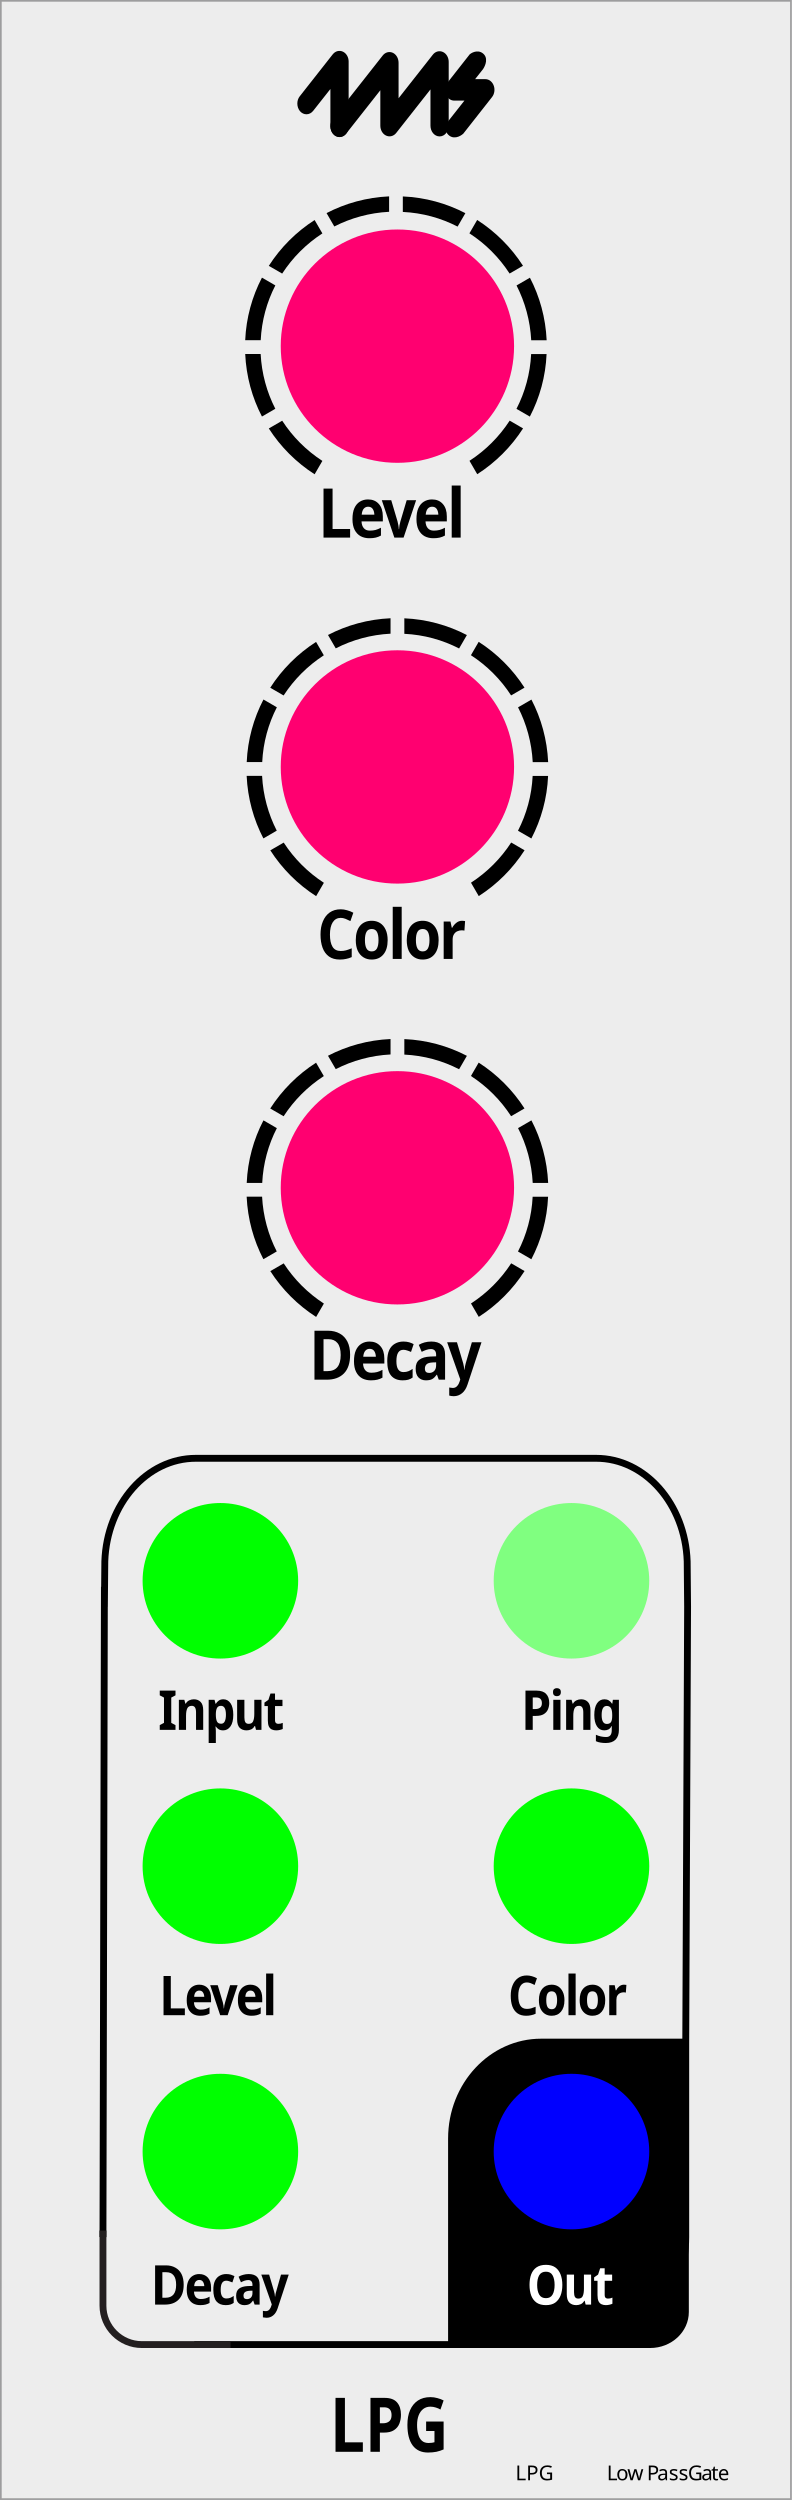
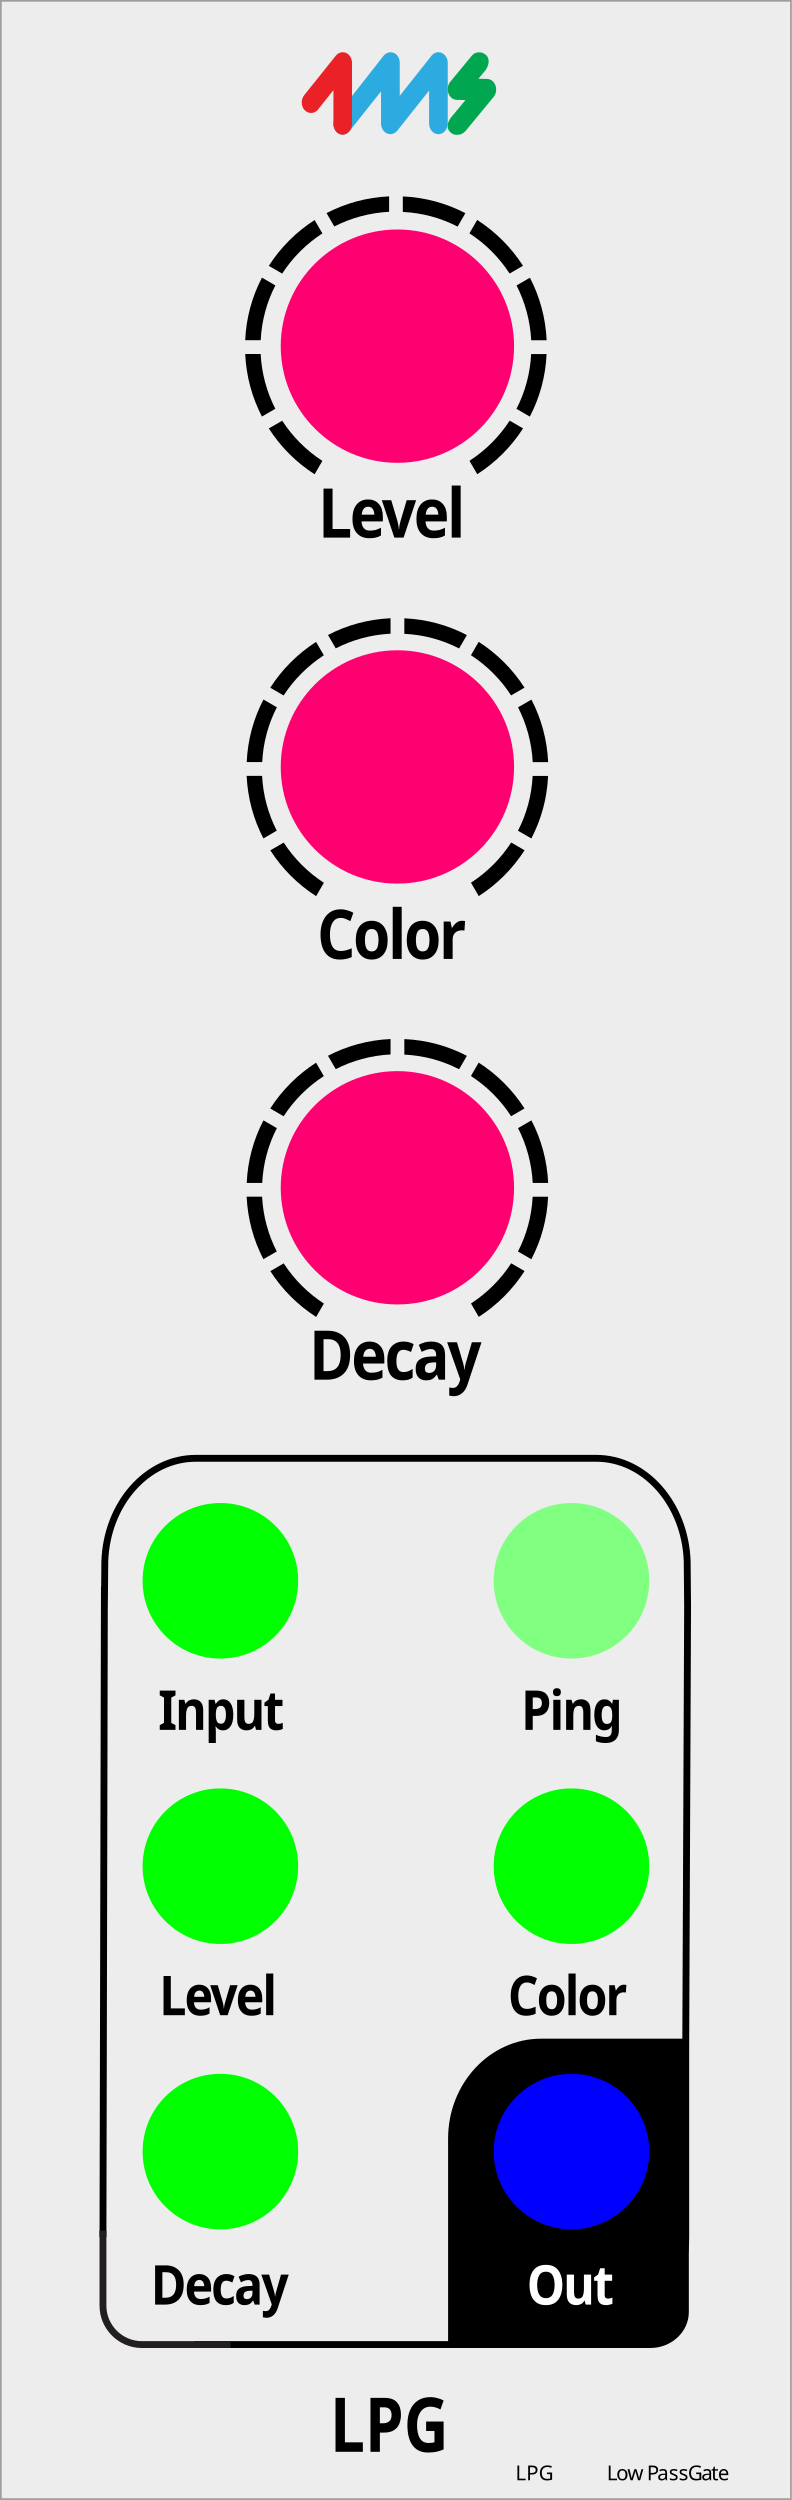
<svg xmlns="http://www.w3.org/2000/svg" width="40.73mm" height="128.59mm" viewBox="0 0 115.45 364.5" version="1.1" id="svg52">
  <defs id="defs52" />
  <g id="faceplate">
    <rect x=".12" y=".12" width="115.2" height="364.25" style="fill: #ededed; stroke: #9d9d9e; stroke-miterlimit: 10; stroke-width: .25px;" id="rect1" />
    <g id="g4">
      <path d="M100.44,318.76v-21.52h-21.54c-7.49,0-13.57,6.52-13.57,14.57v30.53h15.07s0,0,0,0h14.39c3.12,0,5.64-2.36,5.64-5.25v-18.39.08Z" style="stroke-width: 0px;" id="path1" />
      <g id="g3">
        <path d="M28.32,341.84h35.2s23.15,0,23.15,0c7.35,0,13.31-7.02,13.31-15.67v-28.42l.27-63.47-.06-6.64c-.29-8.35-6.12-15.02-13.28-15.02H28.56c-7.17,0-12.99,6.67-13.28,15.02l-.06,6.64v-2.92l-.21,94.81" style="fill: none; stroke: #000; stroke-miterlimit: 10;" id="path2" />
        <path d="M15.01,325.21v10.96c0,3.12,2.55,5.67,5.67,5.67h12.93" style="fill: none; stroke: #231f20; stroke-miterlimit: 10;" id="path3" />
      </g>
    </g>
    <text transform="translate(48.11 357.47) scale(.82 1)" style="font-family: GillSans-Bold, 'Gill Sans'; font-size: 11px; font-weight: 700;" id="text4">
      <tspan x="0" y="0" id="tspan4">LPG</tspan>
    </text>
    <text transform="translate(74.05 293.82) scale(.88 1)" style="font-family: GillSans-Bold, 'Gill Sans'; font-size: 8px; font-weight: 700; letter-spacing: -.04em;" id="text5">
      <tspan x="0" y="0" id="tspan5">Color</tspan>
    </text>
    <text transform="translate(76.79 336.01) scale(.88 1)" style="fill: #fff; font-family: GillSans-Bold, 'Gill Sans'; font-size: 8px; font-weight: 700; letter-spacing: -.04em;" id="text6">
      <tspan x="0" y="0" id="tspan6">Out</tspan>
    </text>
    <text transform="translate(23.21 293.82) scale(.88 1)" style="font-family: GillSans-Bold, 'Gill Sans'; font-size: 8px; font-weight: 700; letter-spacing: -.04em;" id="text7">
      <tspan x="0" y="0" id="tspan7">Level</tspan>
    </text>
    <text transform="translate(23.07 252.21) scale(.88 1)" style="font-family: GillSans-Bold, 'Gill Sans'; font-size: 8px; font-weight: 700; letter-spacing: -.04em;" id="text8">
      <tspan x="0" y="0" id="tspan8">Input</tspan>
    </text>
    <text transform="translate(75.98 252.21) scale(.88 1)" style="font-family: GillSans-Bold, 'Gill Sans'; font-size: 8px; font-weight: 700; letter-spacing: -.04em;" id="text9">
      <tspan x="0" y="0" id="tspan9">Ping</tspan>
    </text>
    <text transform="translate(21.98 336.01) scale(.88 1)" style="font-family: GillSans-Bold, 'Gill Sans'; font-size: 8px; font-weight: 700; letter-spacing: -.04em;" id="text10">
      <tspan x="0" y="0" id="tspan10">Decay</tspan>
    </text>
    <text transform="translate(46.22 139.81) scale(.88 1)" style="font-family: GillSans-Bold, 'Gill Sans'; font-size: 10px; font-weight: 700; letter-spacing: -.04em;" id="text11">
      <tspan x="0" y="0" id="tspan11">Color</tspan>
    </text>
    <g id="g20">
      <path d="M66.94,94.54l1.13-1.95c-2.75-1.43-5.84-2.3-9.12-2.44v2.26c2.87.14,5.57.89,7.99,2.14Z" style="stroke-width: 0px;" id="path11" />
      <path d="M74.52,101.39l1.95-1.13c-1.72-2.68-4-4.96-6.68-6.68l-1.13,1.95c2.34,1.52,4.33,3.51,5.85,5.85Z" style="stroke-width: 0px;" id="path12" />
      <path d="M47.21,95.54l-1.13-1.95c-2.68,1.72-4.96,4-6.68,6.68l1.95,1.13c1.52-2.34,3.51-4.33,5.85-5.85Z" style="stroke-width: 0px;" id="path13" />
      <path d="M77.66,111.12h2.26c-.15-3.28-1.01-6.37-2.44-9.12l-1.95,1.13c1.24,2.42,1.99,5.13,2.14,8Z" style="stroke-width: 0px;" id="path14" />
      <path d="M56.94,92.4v-2.26c-3.28.15-6.37,1.01-9.12,2.44l1.13,1.95c2.42-1.24,5.13-1.99,8-2.14Z" style="stroke-width: 0px;" id="path15" />
      <path d="M41.36,122.85l-1.95,1.13c1.72,2.68,4,4.96,6.68,6.68l1.13-1.95c-2.34-1.52-4.33-3.51-5.85-5.85Z" style="stroke-width: 0px;" id="path16" />
      <path d="M68.67,128.7l1.13,1.95c2.68-1.72,4.96-4,6.68-6.68l-1.95-1.13c-1.52,2.34-3.51,4.33-5.85,5.85Z" style="stroke-width: 0px;" id="path17" />
      <path d="M77.66,113.12c-.14,2.87-.89,5.57-2.14,8l1.95,1.13c1.43-2.75,2.3-5.84,2.44-9.12h-2.26Z" style="stroke-width: 0px;" id="path18" />
      <path d="M38.22,113.12h-2.26c.15,3.28,1.01,6.37,2.44,9.12l1.95-1.13c-1.24-2.42-1.99-5.13-2.14-8Z" style="stroke-width: 0px;" id="path19" />
      <path d="M40.36,103.12l-1.95-1.13c-1.43,2.75-2.3,5.84-2.44,9.12h2.26c.14-2.87.89-5.57,2.14-8Z" style="stroke-width: 0px;" id="path20" />
    </g>
    <text transform="translate(45.05 201.16) scale(.88 1)" style="font-family: GillSans-Bold, 'Gill Sans'; font-size: 10px; font-weight: 700; letter-spacing: -.04em;" id="text20">
      <tspan x="0" y="0" id="tspan20">Decay</tspan>
    </text>
    <g id="g30">
      <path d="M66.94,155.89l1.13-1.95c-2.75-1.43-5.84-2.3-9.12-2.44v2.26c2.87.14,5.57.89,7.99,2.14Z" style="stroke-width: 0px;" id="path21" />
      <path d="M74.52,162.74l1.95-1.13c-1.72-2.68-4-4.96-6.68-6.68l-1.13,1.95c2.34,1.52,4.33,3.51,5.85,5.85Z" style="stroke-width: 0px;" id="path22" />
      <path d="M47.21,156.89l-1.13-1.95c-2.68,1.72-4.96,4-6.68,6.68l1.95,1.13c1.52-2.34,3.51-4.33,5.85-5.85Z" style="stroke-width: 0px;" id="path23" />
      <path d="M77.66,172.47h2.26c-.15-3.28-1.01-6.37-2.44-9.12l-1.95,1.13c1.24,2.42,1.99,5.13,2.14,8Z" style="stroke-width: 0px;" id="path24" />
      <path d="M56.94,153.75v-2.26c-3.28.15-6.37,1.01-9.12,2.44l1.13,1.95c2.42-1.24,5.13-1.99,8-2.14Z" style="stroke-width: 0px;" id="path25" />
      <path d="M41.36,184.2l-1.95,1.13c1.72,2.68,4,4.96,6.68,6.68l1.13-1.95c-2.34-1.52-4.33-3.51-5.85-5.85Z" style="stroke-width: 0px;" id="path26" />
      <path d="M68.67,190.05l1.13,1.95c2.68-1.72,4.96-4,6.68-6.68l-1.95-1.13c-1.52,2.34-3.51,4.33-5.85,5.85Z" style="stroke-width: 0px;" id="path27" />
      <path d="M77.66,174.47c-.14,2.87-.89,5.57-2.14,8l1.95,1.13c1.43-2.75,2.3-5.84,2.44-9.12h-2.26Z" style="stroke-width: 0px;" id="path28" />
      <path d="M38.22,174.47h-2.26c.15,3.28,1.01,6.37,2.44,9.12l1.95-1.13c-1.24-2.42-1.99-5.13-2.14-8Z" style="stroke-width: 0px;" id="path29" />
      <path d="M40.36,164.48l-1.95-1.13c-1.43,2.75-2.3,5.84-2.44,9.12h2.26c.14-2.87.89-5.57,2.14-8Z" style="stroke-width: 0px;" id="path30" />
    </g>
-     <g id="g33">
-       <path d="M63.34,8.16s-3.5,4.44-5.53,7.03v-6.03c0-.52-.25-.98-.64-1.18-.39-.19-.84-.08-1.13.29l-7.28,9.25c-.4.5-.38,1.3.03,1.79.41.48,1.06.47,1.46-.03,0,0,3.47-4.41,5.5-6.99v6.03c0,.52.26.98.65,1.17.39.19.84.08,1.13-.29,0,0,3.49-4.44,5.53-7.03v6.15c0,.7.46,1.27,1.03,1.27s1.03-.57,1.03-1.27v-9.29c0-.52-.26-.98-.65-1.17-.39-.19-.84-.08-1.13.3Z" style="stroke: #000; stroke-width: .6px;" id="path31" />
-       <path d="M48.76,8.09l-4.82,6.13c-.4.5-.38,1.3.02,1.79.41.48,1.06.47,1.46-.03,0,0,1.62-2.07,3.05-3.87v6.31c0,.7.46,1.27,1.03,1.27s1.03-.57,1.03-1.27v-9.44c0-.52-.26-.98-.65-1.17-.39-.19-.84-.08-1.13.3Z" style="stroke: #000; stroke-width: .6px;" id="path32" />
-       <path d="M71.71,12.61c-.16-.47-.53-.77-.95-.77h-2.11l1.54-1.95s.8-1.17.09-1.82c-.7-.64-1.58.06-1.58.06l-3.22,4.1c-.29.37-.37.91-.21,1.37.16.47.54.77.95.77h2.11l-2.5,3.17s-1.03,1.13-.27,1.89c.76.76,1.76-.14,1.76-.14l4.18-5.32c.29-.36.37-.91.21-1.37Z" style="stroke: #000; stroke-width: .6px;" id="path33" />
-     </g>
    <text transform="translate(46.37 78.38) scale(.88 1)" style="font-family: GillSans-Bold, 'Gill Sans'; font-size: 10px; font-weight: 700; letter-spacing: -.04em;" id="text33">
      <tspan x="0" y="0" id="tspan33">Level</tspan>
    </text>
    <path d="M66.72,33.03l1.13-1.95c-2.75-1.43-5.84-2.3-9.12-2.44v2.26c2.87.14,5.57.89,7.99,2.14Z" style="stroke-width: 0px;" id="path34" />
    <path d="M74.3,39.88l1.95-1.13c-1.72-2.68-4-4.96-6.68-6.68l-1.13,1.95c2.34,1.52,4.33,3.51,5.85,5.85Z" style="stroke-width: 0px;" id="path35" />
    <path d="M47,34.03l-1.13-1.95c-2.68,1.72-4.96,4-6.68,6.68l1.95,1.13c1.52-2.34,3.51-4.33,5.85-5.85Z" style="stroke-width: 0px;" id="path36" />
    <path d="M77.44,49.61h2.26c-.15-3.28-1.01-6.37-2.44-9.12l-1.95,1.13c1.24,2.42,1.99,5.13,2.14,8Z" style="stroke-width: 0px;" id="path37" />
    <path d="M56.73,30.89v-2.26c-3.28.15-6.37,1.01-9.12,2.44l1.13,1.95c2.42-1.24,5.13-1.99,8-2.14Z" style="stroke-width: 0px;" id="path38" />
    <path d="M41.14,61.34l-1.95,1.13c1.72,2.68,4,4.96,6.68,6.68l1.13-1.95c-2.34-1.52-4.33-3.51-5.85-5.85Z" style="stroke-width: 0px;" id="path39" />
    <path d="M68.45,67.19l1.13,1.95c2.68-1.72,4.96-4,6.68-6.68l-1.95-1.13c-1.52,2.34-3.51,4.33-5.85,5.85Z" style="stroke-width: 0px;" id="path40" />
    <path d="M77.44,51.61c-.14,2.87-.89,5.57-2.14,8l1.95,1.13c1.43-2.75,2.3-5.84,2.44-9.12h-2.26Z" style="stroke-width: 0px;" id="path41" />
    <path d="M38.01,51.61h-2.26c.15,3.28,1.01,6.37,2.44,9.12l1.95-1.13c-1.24-2.42-1.99-5.13-2.14-8Z" style="stroke-width: 0px;" id="path42" />
    <path d="M40.14,41.61l-1.95-1.13c-1.43,2.75-2.3,5.84-2.44,9.12h2.26c.14-2.87.89-5.57,2.14-8Z" style="stroke-width: 0px;" id="path43" />
  </g>
  <g id="components">
    <circle id="Audio Out" cx="83.32" cy="313.7" r="11.34" style="fill: blue; stroke-width: 0px;" />
    <circle id="Decay_CV" data-name="Decay CV" cx="32.13" cy="313.7" r="11.34" style="fill: lime; stroke-width: 0px;" />
    <circle id="Color_CV" data-name="Color CV" cx="83.32" cy="272.09" r="11.34" style="fill: lime; stroke-width: 0px;" />
    <circle id="Level_CV" data-name="Level CV" cx="32.13" cy="272.09" r="11.34" style="fill: lime; stroke-width: 0px;" />
    <circle id="Ping" cx="83.32" cy="230.48" r="11.34" style="fill: #80ff80; stroke-width: 0px;" />
    <circle id="Input" cx="32.13" cy="230.48" r="11.34" style="fill: lime; stroke-width: 0px;" data-name="Audio In" />
    <circle id="Decay" cx="57.94" cy="173.18" r="17.01" style="fill: #ff0070; stroke-width: 0px;" />
    <circle id="Color" cx="57.94" cy="111.82" r="17.01" style="fill: #ff0070; stroke-width: 0px;" />
    <circle id="Level" cx="57.94" cy="50.47" r="17.01" style="fill: #ff0070; stroke-width: 0px;" />
    <text id="slug" transform="translate(75.14 361.62)" style="font-family: MyriadPro-Regular, 'Myriad Pro'; font-size: 3px;">
      <tspan x="0" y="0" id="tspan43">LPG</tspan>
    </text>
    <text id="modulename" transform="translate(88.46 361.62)" style="font-family: MyriadPro-Regular, 'Myriad Pro'; font-size: 3px;">
      <tspan x="0" y="0" style="letter-spacing: -.01em;" id="tspan44">L</tspan>
      <tspan x="1.37" y="0" style="letter-spacing: 0em;" id="tspan45">o</tspan>
      <tspan x="3" y="0" id="tspan46">w </tspan>
      <tspan x="5.84" y="0" style="letter-spacing: -.03em;" id="tspan47">P</tspan>
      <tspan x="7.36" y="0" style="letter-spacing: 0em;" id="tspan48">ass </tspan>
      <tspan x="11.82" y="0" style="letter-spacing: 0em;" id="tspan49">G</tspan>
      <tspan x="13.78" y="0" style="letter-spacing: 0em;" id="tspan50">a</tspan>
      <tspan x="15.22" y="0" style="letter-spacing: 0em;" id="tspan51">t</tspan>
      <tspan x="16.19" y="0" style="letter-spacing: 0em;" id="tspan52">e</tspan>
    </text>
+     <g id="g42" transform="matrix(0.9999806,0,0,0.9999806,29.36184,-7.14498)">
+       <path id="path40-6" d="m 20.6,26.79 c -0.37,0 -0.71,-0.17 -0.97,-0.47 -0.51,-0.6 -0.52,-1.54 -0.04,-2.16 l 6.97,-8.88 c 0.38,-0.48 1.05,-0.65 1.57,-0.39 0.52,0.26 0.79,0.82 0.79,1.45 v 4.77 l 4.64,-5.85 c 0.38,-0.48 1.01,-0.64 1.53,-0.38 0.5,0.25 0.83,0.81 0.83,1.44 v 8.82 c 0,0.86 -0.61,1.57 -1.36,1.57 -0.75,0 -1.36,-0.7 -1.36,-1.57 v -4.79 l -4.64,5.85 c -0.38,0.48 -1.01,0.64 -1.54,0.38 -0.5,-0.24 -0.83,-0.81 -0.83,-1.44 v -4.67 l -4.61,5.8 c -0.26,0.32 -0.62,0.51 -1,0.51 h 0.02 z" style="fill:#2cabe1" />
+       <path id="path41-9" d="m 20.6,26.79 c -0.75,0 -1.35,-0.7 -1.35,-1.57 v -4.93 l -2.26,2.84 c -0.5,0.63 -1.44,0.65 -1.97,0.04 -0.51,-0.6 -0.52,-1.53 -0.03,-2.15 l 4.61,-5.76 c 0.26,-0.32 0.63,-0.5 1,-0.5 0.18,0 0.37,0.04 0.54,0.12 0.5,0.25 0.82,0.81 0.82,1.44 v 8.89 c 0,0.86 -0.61,1.57 -1.36,1.57 v 0 z" style="fill:#ea2228" />
+       <path id="path42-0" d="m 37.2,26.81 v 0 c -0.35,0 -0.68,-0.15 -0.94,-0.42 -0.76,-0.78 -0.14,-1.84 0.29,-2.3 L 38.5,21.73 37.24,21.71 C 36.68,21.7 36.2,21.31 36,20.71 35.81,20.15 35.93,19.5 36.29,19.07 l 3.16,-3.83 c 0.23,-0.28 0.55,-0.48 1.13,-0.47 0.33,0 0.67,0.17 0.92,0.4 0.71,0.66 0.29,1.7 -0.07,2.2 l -1.04,1.26 1.26,0.02 c 0.56,0.01 1.04,0.4 1.24,1 0.19,0.56 0.07,1.21 -0.29,1.64 l -4.1,4.97 c -0.35,0.35 -0.65,0.55 -1.3,0.54 v 0 z" style="fill:#00a650" />
+     </g>
  </g>
</svg>
